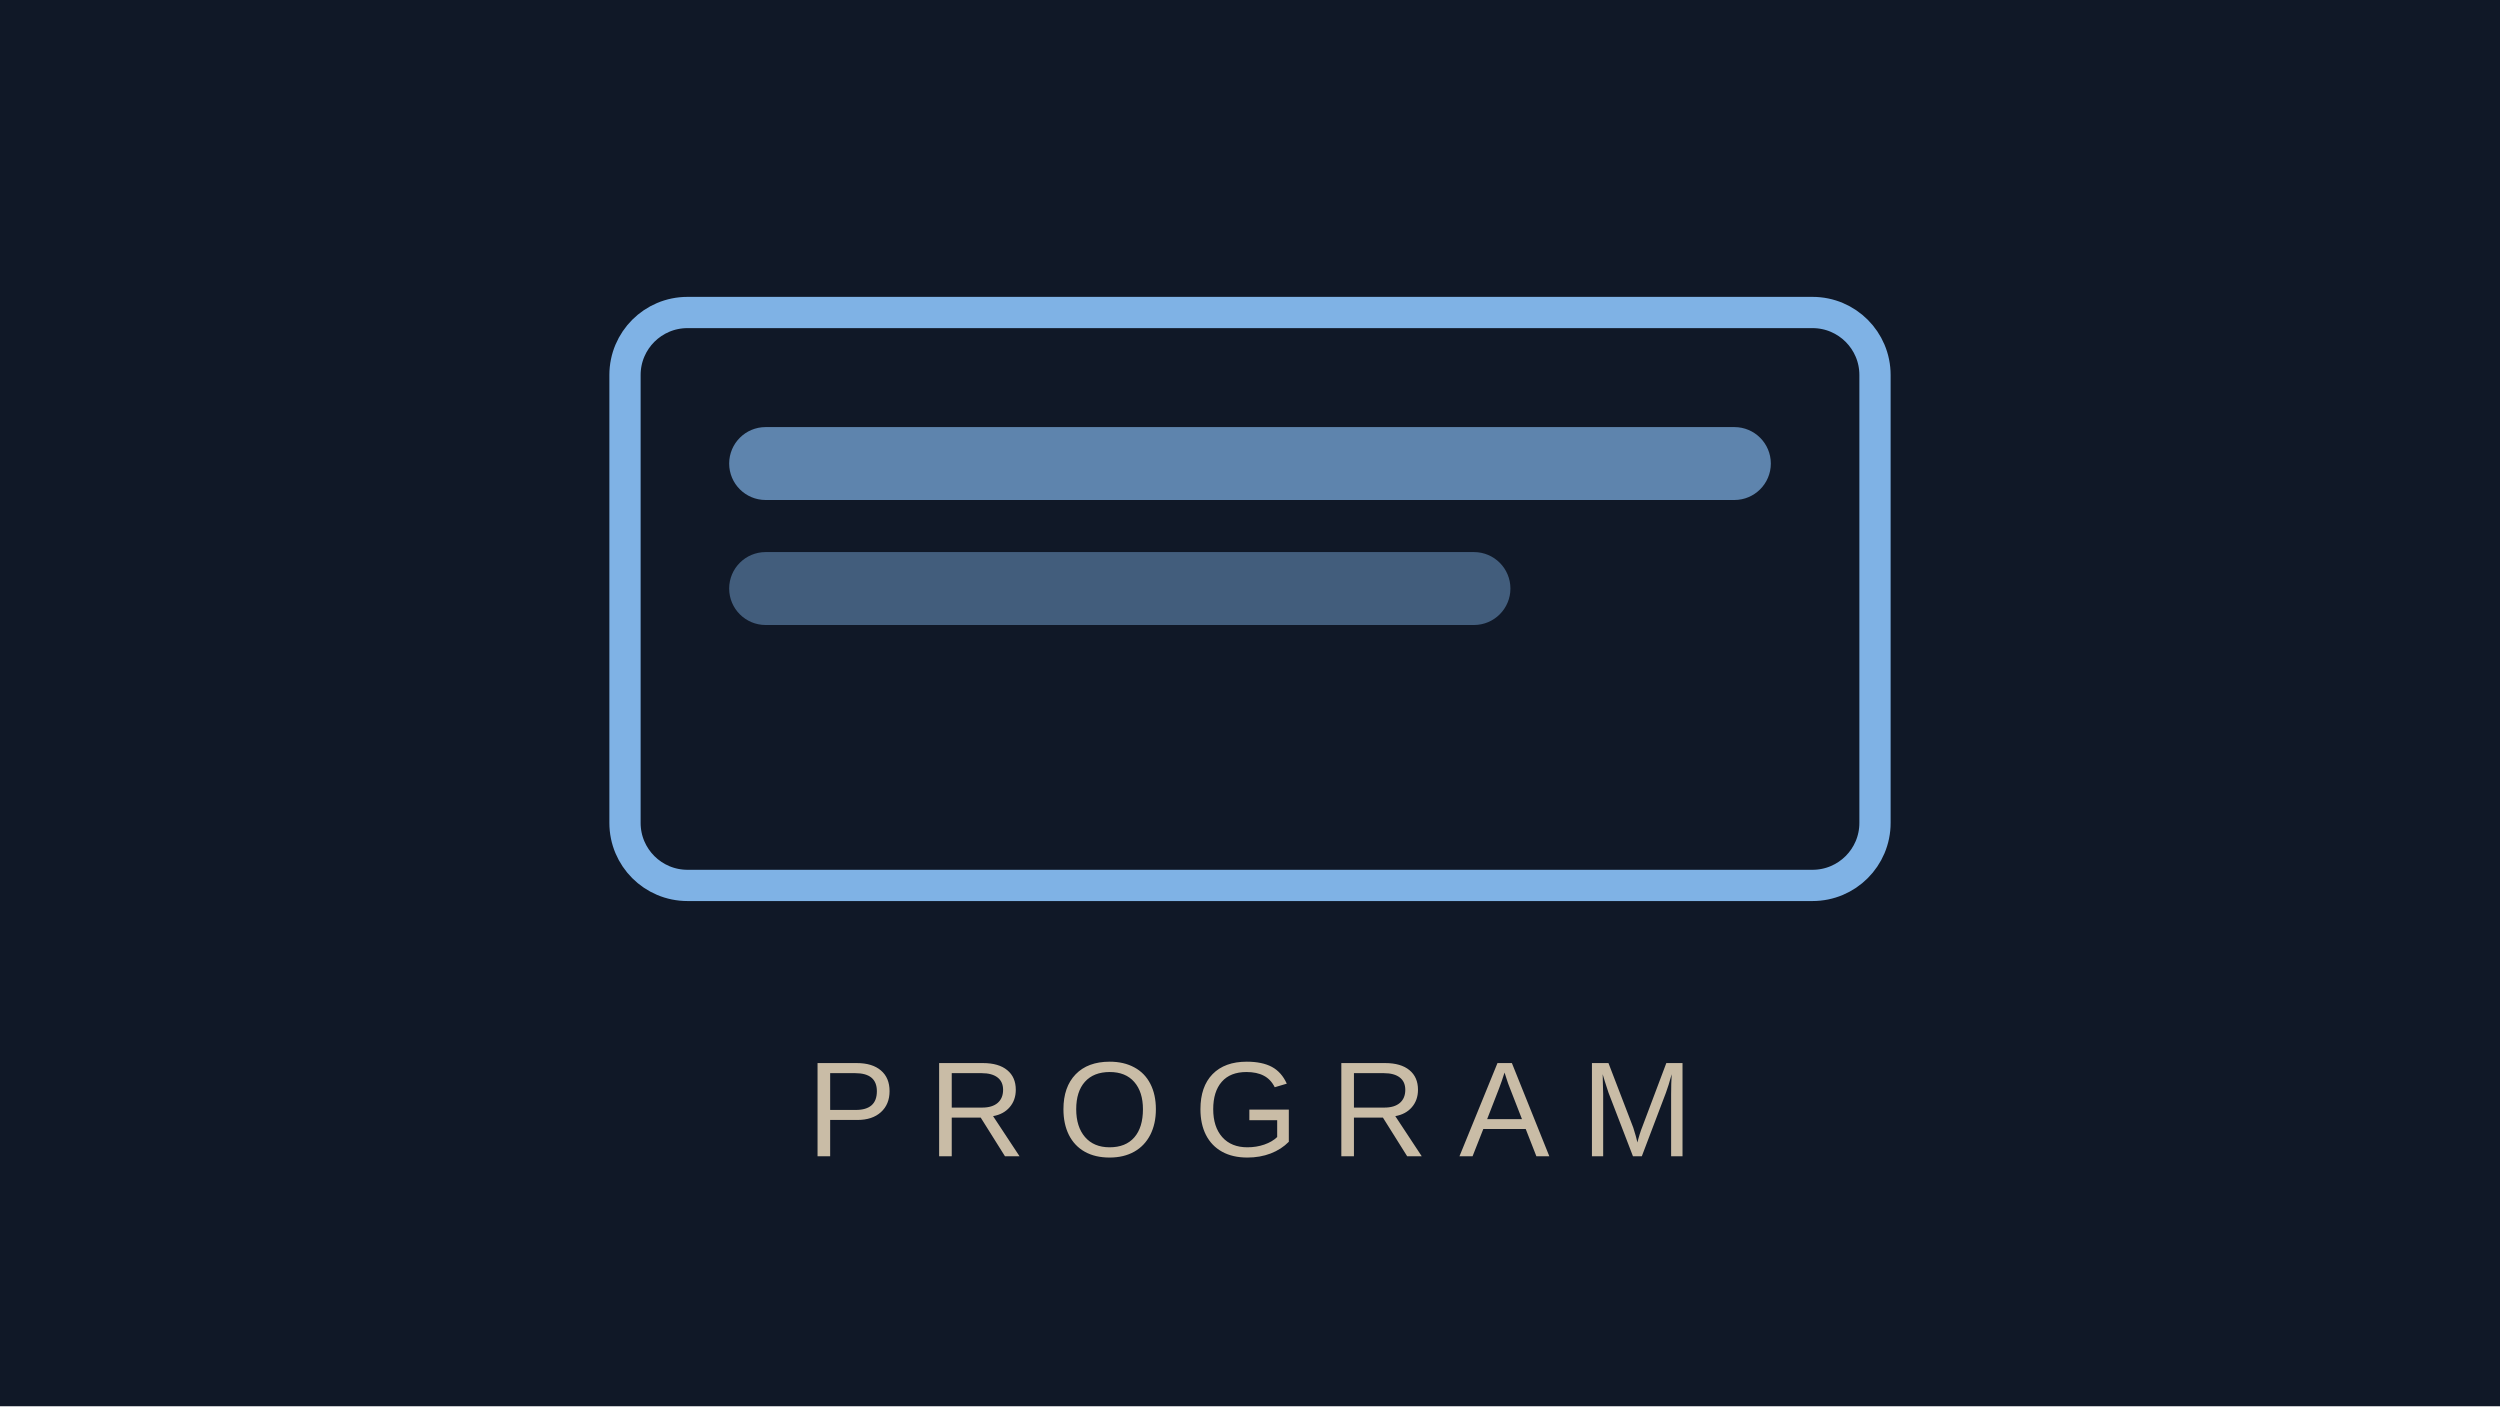
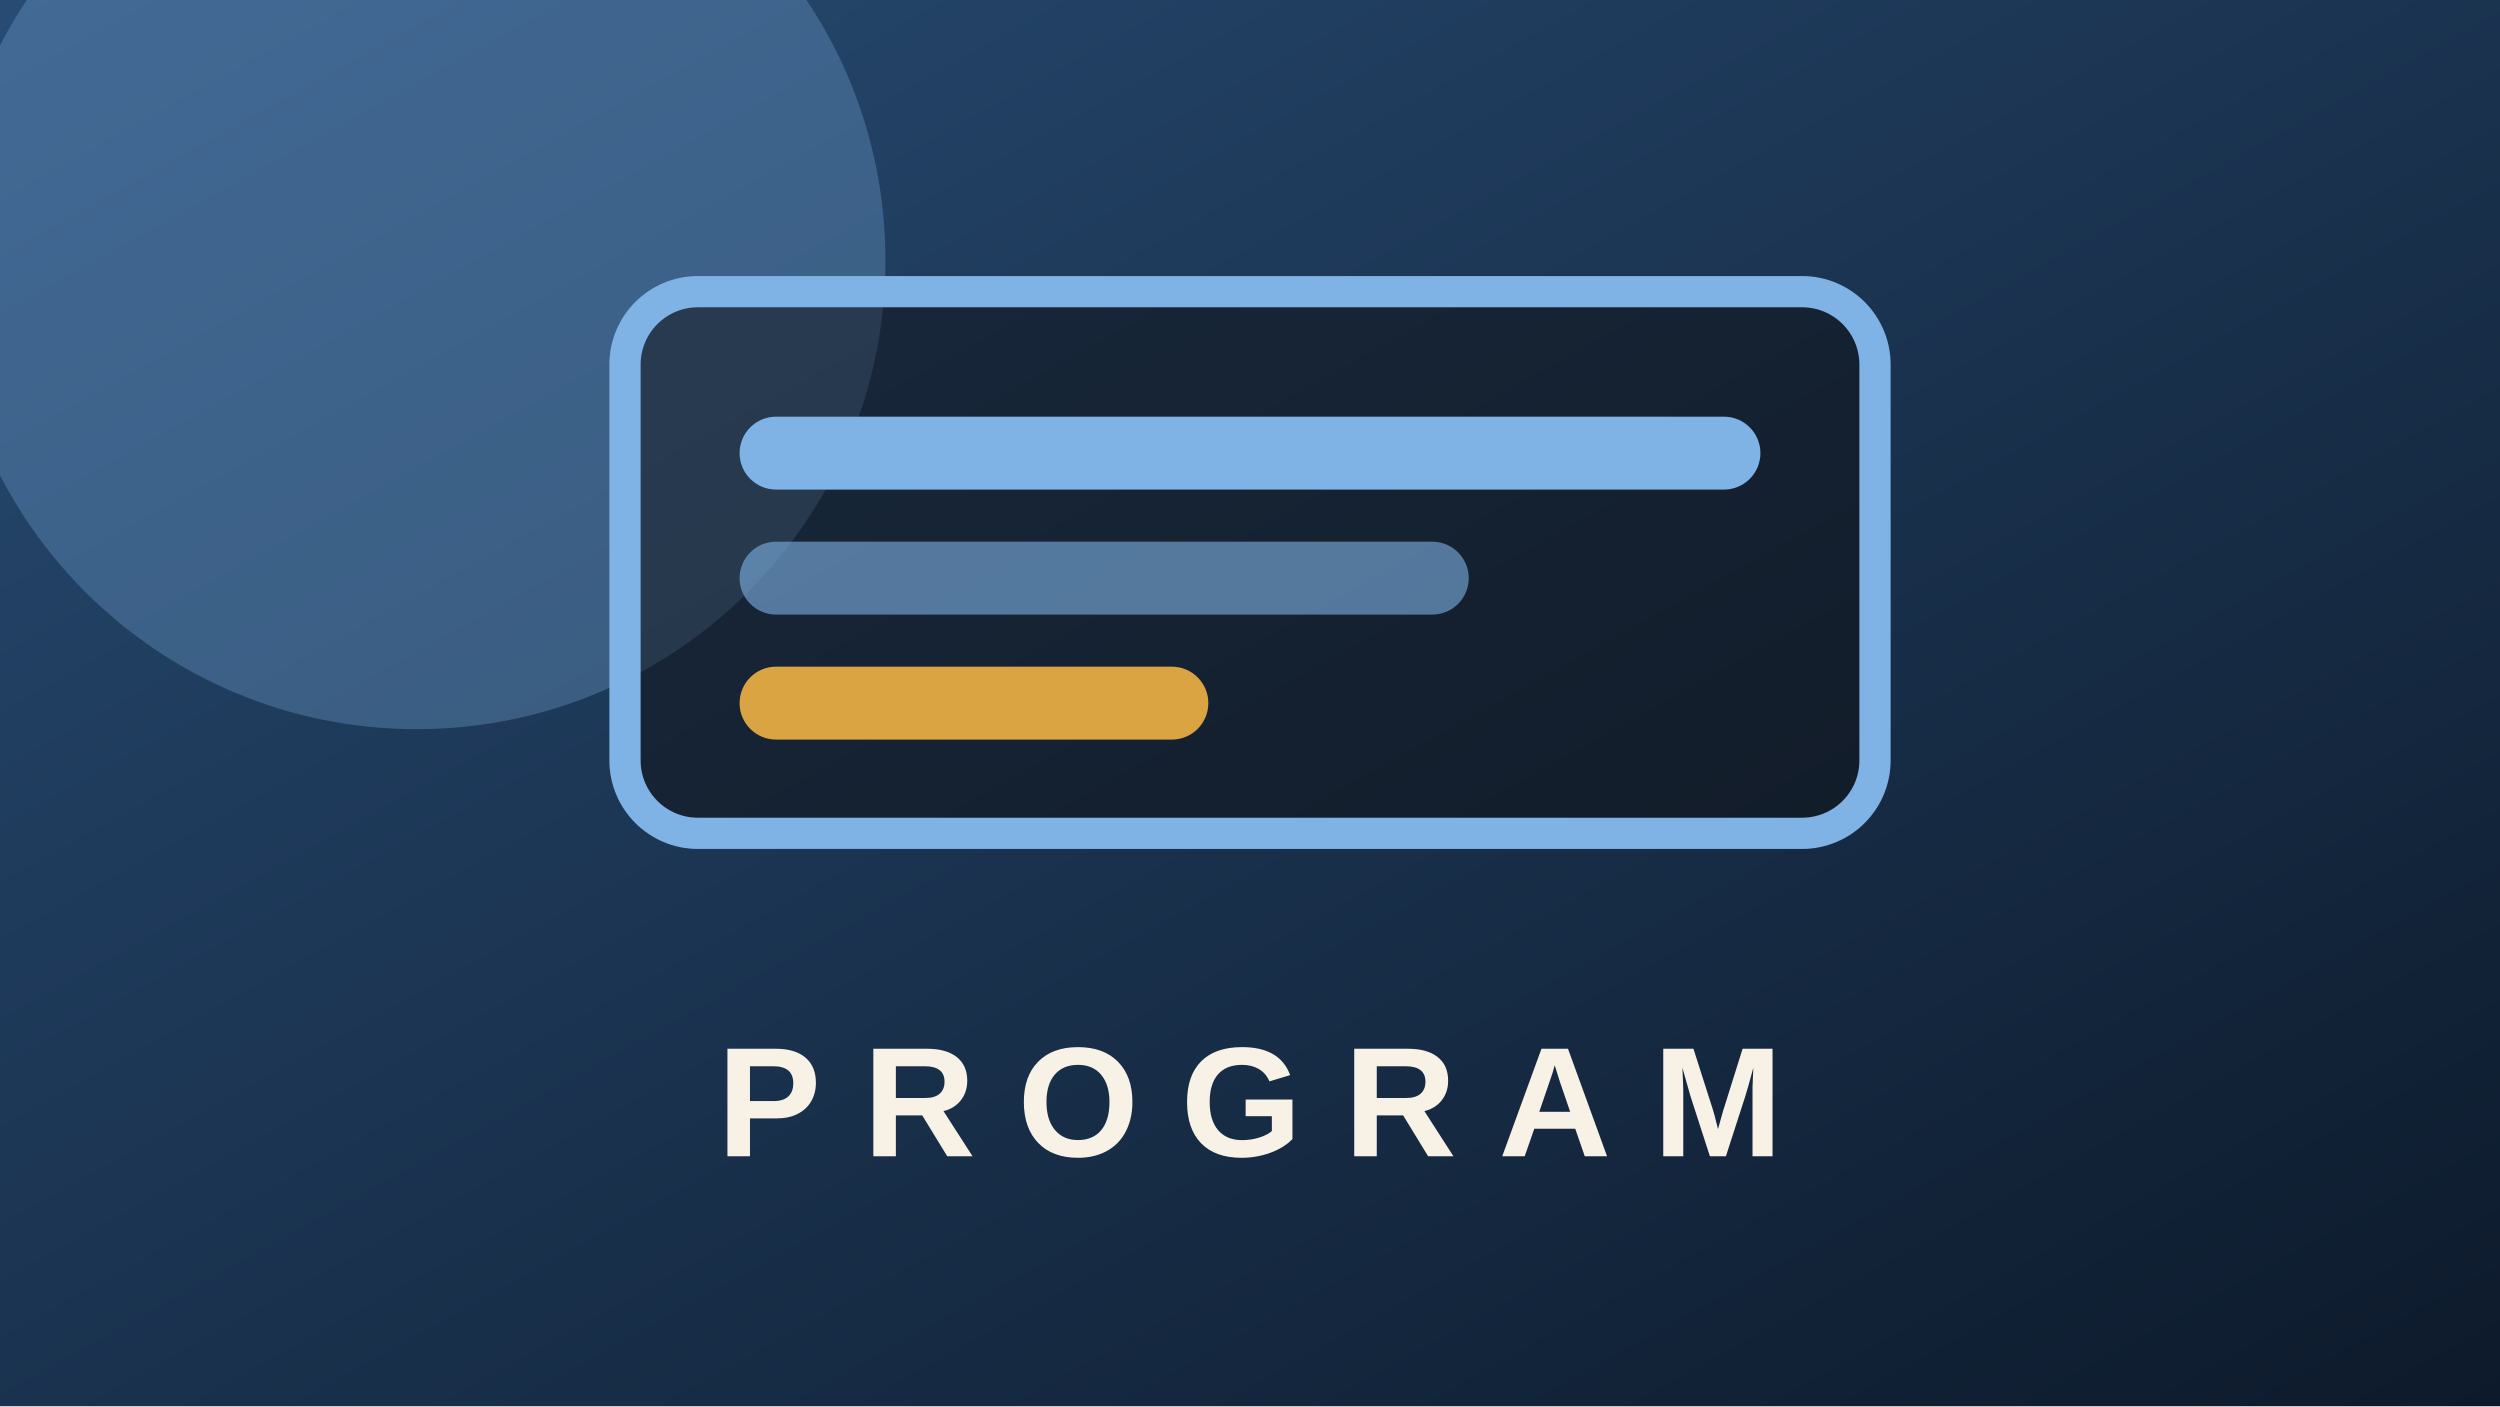
<svg xmlns="http://www.w3.org/2000/svg" width="480" height="270">
-   <rect width="480" height="270" fill="#101827" />
-   <rect x="120" y="60" width="240" height="110" rx="12" fill="none" stroke="#7FB2E5" stroke-width="6" />
-   <rect x="140" y="82" width="200" height="14" rx="7" fill="#7FB2E5" opacity="0.7" />
-   <rect x="140" y="106" width="150" height="14" rx="7" fill="#7FB2E5" opacity="0.45" />
-   <text x="240" y="222" text-anchor="middle" font-family="Arial,sans-serif" font-size="26" letter-spacing="6" fill="#C9BCA6">PROGRAM</text>
+   <defs>
+     <linearGradient id="g" x1="0" y1="0" x2="1" y2="1">
+       <stop offset="0" stop-color="#274b73" />
+       <stop offset="1" stop-color="#0d1a2b" />
+     </linearGradient>
+   </defs>
+   <rect width="480" height="270" fill="url(#g)" />
+   <circle cx="80" cy="50" r="90" fill="#7FB2E5" opacity="0.3" />
+   <rect x="120" y="56" width="240" height="104" rx="14" fill="#0E0C0A" opacity="0.45" />
+   <rect x="120" y="56" width="240" height="104" rx="14" fill="none" stroke="#7FB2E5" stroke-width="6" />
+   <rect x="142" y="80" width="196" height="14" rx="7" fill="#7FB2E5" />
+   <rect x="142" y="104" width="140" height="14" rx="7" fill="#7FB2E5" opacity="0.6" />
+   <rect x="142" y="128" width="90" height="14" rx="7" fill="#D9A441" />
+   <text x="240" y="222" text-anchor="middle" font-family="Arial,sans-serif" font-size="30" font-weight="bold" letter-spacing="8" fill="#F7F1E6">PROGRAM</text>
</svg>
